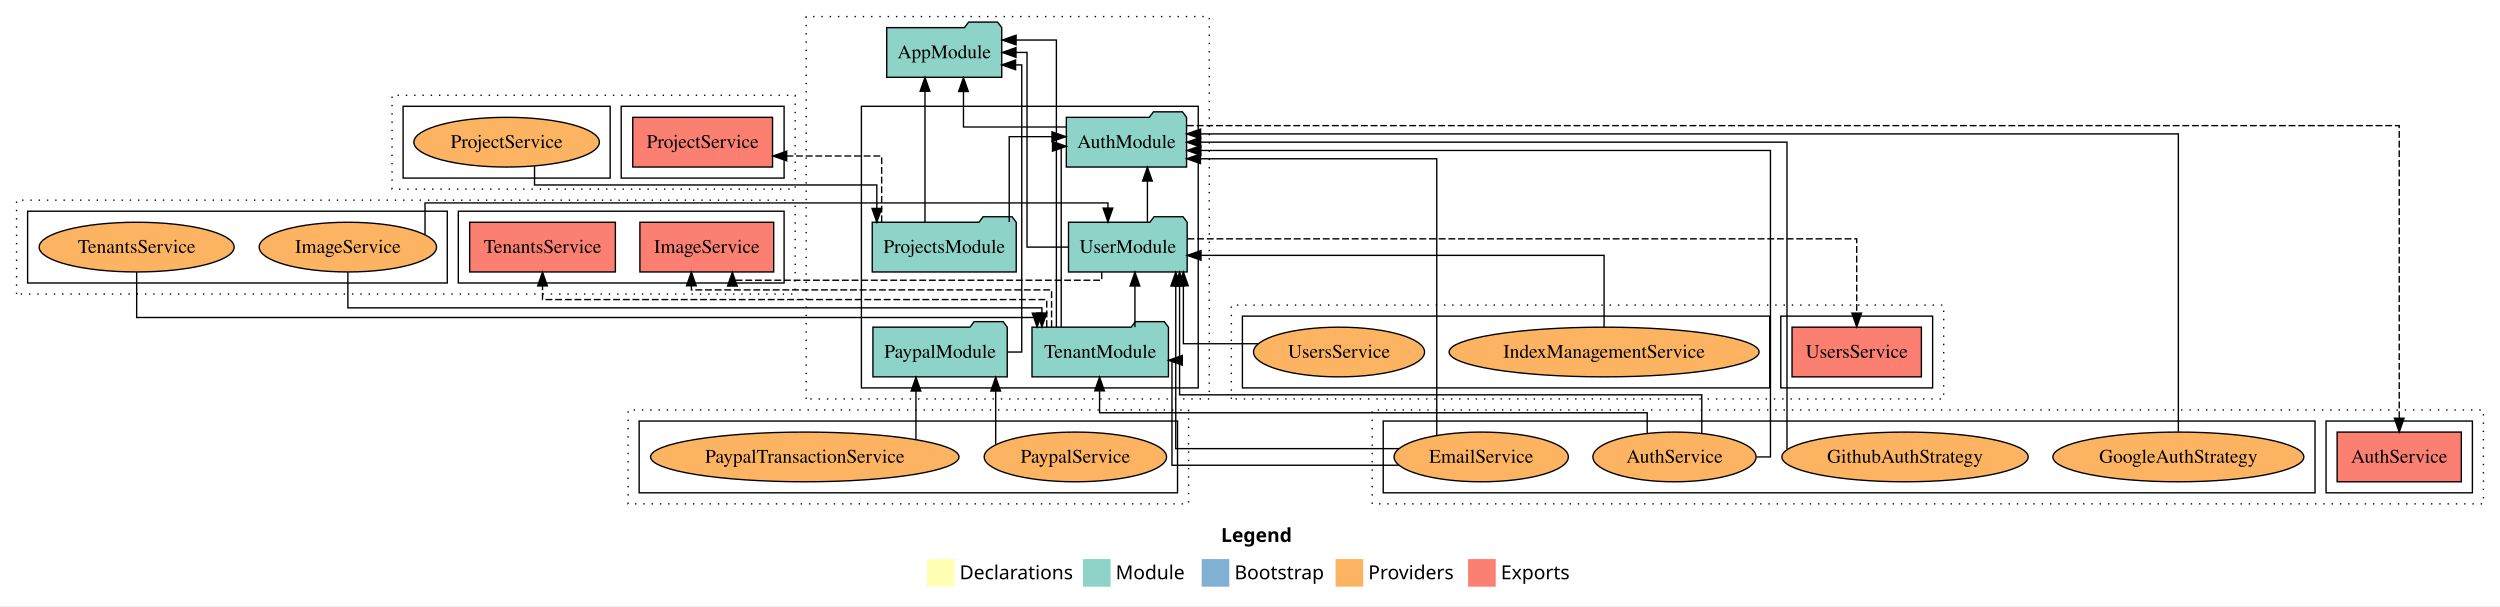
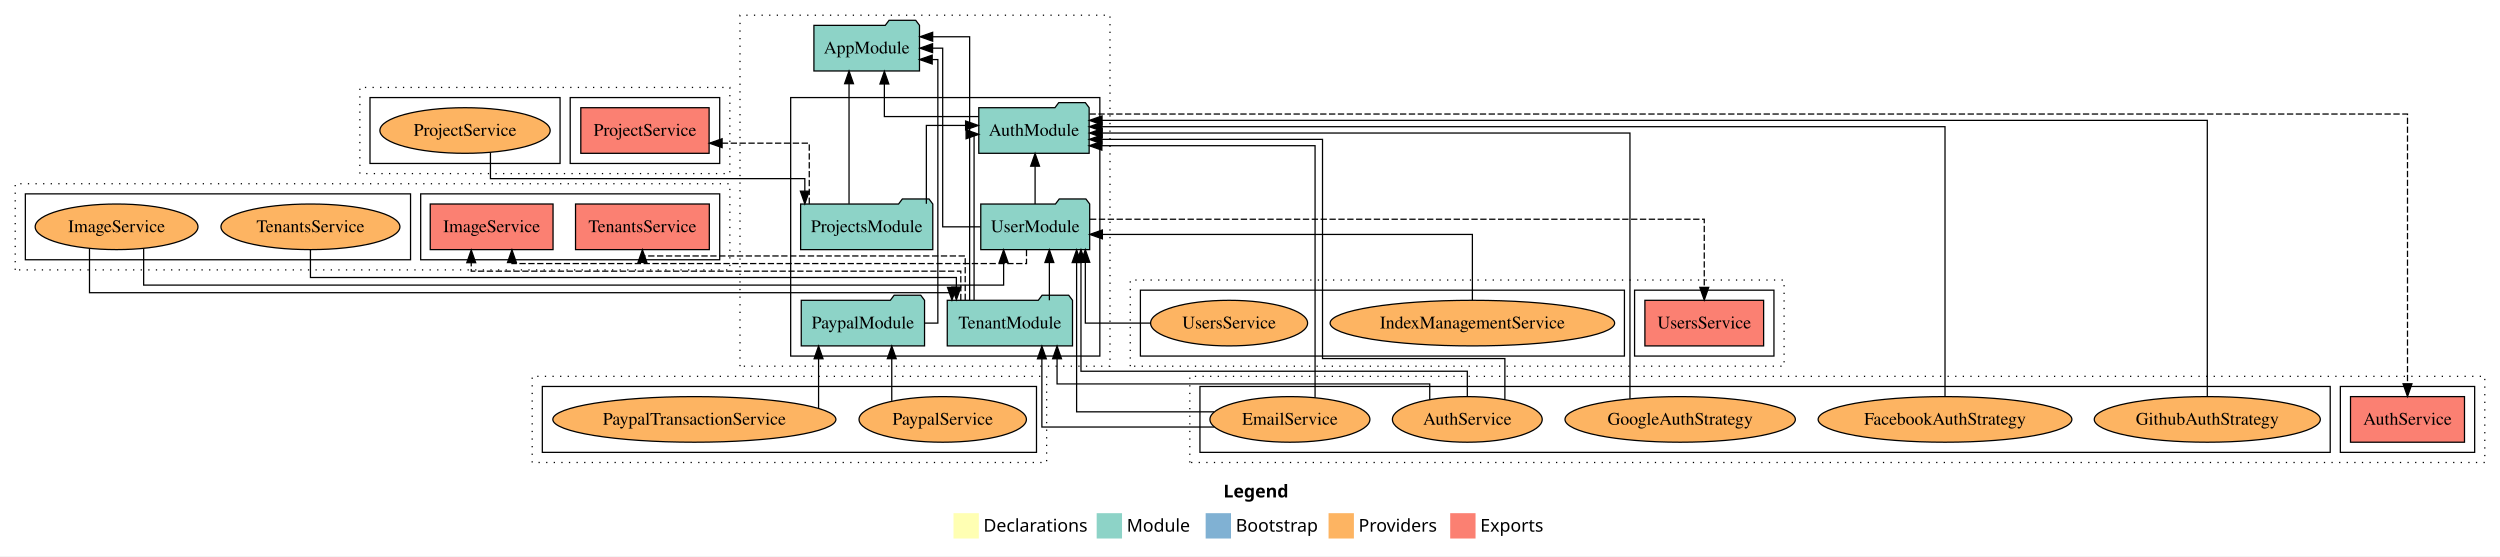
- <svg xmlns="http://www.w3.org/2000/svg" width="1811pt" height="439pt" viewBox="0.00 0.00 1811.00 439.00">
+ <svg xmlns="http://www.w3.org/2000/svg" width="1973pt" height="439pt" viewBox="0.00 0.00 1973.00 439.00">
  <g id="graph0" class="graph" transform="scale(1 1) rotate(0) translate(4 435)">
-     <polygon fill="white" stroke="transparent" points="-4,4 -4,-435 1807,-435 1807,4 -4,4" />
-     <text text-anchor="start" x="880.51" y="-42.4" font-family="Times-12" font-weight="bold" font-size="14.00">Legend</text>
-     <polygon fill="#ffffb3" stroke="transparent" points="667.5,-10 667.5,-30 687.5,-30 687.5,-10 667.5,-10" />
-     <text text-anchor="start" x="691.13" y="-15.4" font-family="Times-12" font-size="14.00">  Declarations</text>
-     <polygon fill="#8dd3c7" stroke="transparent" points="780.5,-10 780.5,-30 800.5,-30 800.5,-10 780.5,-10" />
-     <text text-anchor="start" x="804.23" y="-15.4" font-family="Times-12" font-size="14.00">  Module</text>
-     <polygon fill="#80b1d3" stroke="transparent" points="866.5,-10 866.5,-30 886.5,-30 886.5,-10 866.5,-10" />
-     <text text-anchor="start" x="890.28" y="-15.4" font-family="Times-12" font-size="14.00">  Bootstrap</text>
-     <polygon fill="#fdb462" stroke="transparent" points="963.5,-10 963.5,-30 983.5,-30 983.5,-10 963.5,-10" />
-     <text text-anchor="start" x="987.17" y="-15.4" font-family="Times-12" font-size="14.00">  Providers</text>
-     <polygon fill="#fb8072" stroke="transparent" points="1059.5,-10 1059.5,-30 1079.5,-30 1079.5,-10 1059.5,-10" />
-     <text text-anchor="start" x="1083.23" y="-15.4" font-family="Times-12" font-size="14.00">  Exports</text>
+     <polygon fill="white" stroke="transparent" points="-4,4 -4,-435 1969,-435 1969,4 -4,4" />
+     <text text-anchor="start" x="961.51" y="-42.4" font-family="Times-12" font-weight="bold" font-size="14.00">Legend</text>
+     <polygon fill="#ffffb3" stroke="transparent" points="748.5,-10 748.5,-30 768.5,-30 768.5,-10 748.5,-10" />
+     <text text-anchor="start" x="772.13" y="-15.4" font-family="Times-12" font-size="14.00">  Declarations</text>
+     <polygon fill="#8dd3c7" stroke="transparent" points="861.5,-10 861.5,-30 881.5,-30 881.5,-10 861.5,-10" />
+     <text text-anchor="start" x="885.23" y="-15.4" font-family="Times-12" font-size="14.00">  Module</text>
+     <polygon fill="#80b1d3" stroke="transparent" points="947.5,-10 947.5,-30 967.5,-30 967.5,-10 947.5,-10" />
+     <text text-anchor="start" x="971.28" y="-15.4" font-family="Times-12" font-size="14.00">  Bootstrap</text>
+     <polygon fill="#fdb462" stroke="transparent" points="1044.5,-10 1044.5,-30 1064.5,-30 1064.5,-10 1044.5,-10" />
+     <text text-anchor="start" x="1068.17" y="-15.4" font-family="Times-12" font-size="14.00">  Providers</text>
+     <polygon fill="#fb8072" stroke="transparent" points="1140.5,-10 1140.5,-30 1160.5,-30 1160.5,-10 1140.5,-10" />
+     <text text-anchor="start" x="1164.23" y="-15.4" font-family="Times-12" font-size="14.00">  Exports</text>
    <g id="clust1" class="cluster">
      <polygon fill="none" stroke="black" stroke-dasharray="1,5" points="580,-146 580,-423 872,-423 872,-146 580,-146" />
    </g>
    <g id="clust3" class="cluster">
      <polygon fill="none" stroke="black" points="620,-154 620,-358 864,-358 864,-154 620,-154" />
    </g>
    <g id="clust7" class="cluster">
-       <polygon fill="none" stroke="black" stroke-dasharray="1,5" points="990,-70 990,-138 1795,-138 1795,-70 990,-70" />
+       <polygon fill="none" stroke="black" stroke-dasharray="1,5" points="935,-70 935,-138 1957,-138 1957,-70 935,-70" />
    </g>
    <g id="clust10" class="cluster">
-       <polygon fill="none" stroke="black" points="1681,-78 1681,-130 1787,-130 1787,-78 1681,-78" />
+       <polygon fill="none" stroke="black" points="1843,-78 1843,-130 1949,-130 1949,-78 1843,-78" />
    </g>
    <g id="clust12" class="cluster">
-       <polygon fill="none" stroke="black" points="998,-78 998,-130 1673,-130 1673,-78 998,-78" />
+       <polygon fill="none" stroke="black" points="943,-78 943,-130 1835,-130 1835,-78 943,-78" />
    </g>
    <g id="clust13" class="cluster">
-       <polygon fill="none" stroke="black" stroke-dasharray="1,5" points="451,-70 451,-138 857,-138 857,-70 451,-70" />
+       <polygon fill="none" stroke="black" stroke-dasharray="1,5" points="416,-70 416,-138 822,-138 822,-70 416,-70" />
    </g>
    <g id="clust18" class="cluster">
-       <polygon fill="none" stroke="black" points="459,-78 459,-130 849,-130 849,-78 459,-78" />
+       <polygon fill="none" stroke="black" points="424,-78 424,-130 814,-130 814,-78 424,-78" />
    </g>
    <g id="clust19" class="cluster">
      <polygon fill="none" stroke="black" stroke-dasharray="1,5" points="280,-298 280,-366 572,-366 572,-298 280,-298" />
    </g>
    <g id="clust22" class="cluster">
      <polygon fill="none" stroke="black" points="446,-306 446,-358 564,-358 564,-306 446,-306" />
    </g>
    <g id="clust24" class="cluster">
      <polygon fill="none" stroke="black" points="288,-306 288,-358 438,-358 438,-306 288,-306" />
    </g>
    <g id="clust25" class="cluster">
      <polygon fill="none" stroke="black" stroke-dasharray="1,5" points="8,-222 8,-290 572,-290 572,-222 8,-222" />
    </g>
    <g id="clust28" class="cluster">
      <polygon fill="none" stroke="black" points="328,-230 328,-282 564,-282 564,-230 328,-230" />
    </g>
    <g id="clust30" class="cluster">
      <polygon fill="none" stroke="black" points="16,-230 16,-282 320,-282 320,-230 16,-230" />
    </g>
    <g id="clust31" class="cluster">
      <polygon fill="none" stroke="black" stroke-dasharray="1,5" points="888,-146 888,-214 1404,-214 1404,-146 888,-146" />
    </g>
    <g id="clust34" class="cluster">
      <polygon fill="none" stroke="black" points="1286,-154 1286,-206 1396,-206 1396,-154 1286,-154" />
    </g>
    <g id="clust36" class="cluster">
      <polygon fill="none" stroke="black" points="896,-154 896,-206 1278,-206 1278,-154 896,-154" />
    </g>
    <g id="node1" class="node">
      <polygon fill="#8dd3c7" stroke="black" points="855.55,-350 852.55,-354 831.55,-354 828.55,-350 768.45,-350 768.45,-314 855.55,-314 855.55,-350" />
      <text text-anchor="middle" x="812" y="-327.8" font-family="Times,serif" font-size="14.00">AuthModule</text>
    </g>
    <g id="node6" class="node">
      <polygon fill="#8dd3c7" stroke="black" points="721.66,-415 718.66,-419 697.66,-419 694.66,-415 638.34,-415 638.34,-379 721.66,-379 721.66,-415" />
      <text text-anchor="middle" x="680" y="-392.8" font-family="Times,serif" font-size="14.00">AppModule</text>
    </g>
    <g id="edge1" class="edge">
      <path fill="none" stroke="black" d="M768.38,-343C734.75,-343 693.94,-343 693.94,-343 693.94,-343 693.94,-368.72 693.94,-368.72" />
      <polygon fill="black" stroke="black" points="690.44,-368.72 693.94,-378.72 697.44,-368.72 690.44,-368.72" />
    </g>
    <g id="node7" class="node">
-       <polygon fill="#fb8072" stroke="black" points="1778.98,-122 1689.02,-122 1689.02,-86 1778.98,-86 1778.98,-122" />
-       <text text-anchor="middle" x="1734" y="-99.8" font-family="Times,serif" font-size="14.00">AuthService </text>
+       <polygon fill="#fb8072" stroke="black" points="1940.98,-122 1851.02,-122 1851.02,-86 1940.98,-86 1940.98,-122" />
+       <text text-anchor="middle" x="1896" y="-99.8" font-family="Times,serif" font-size="14.00">AuthService </text>
    </g>
    <g id="edge9" class="edge">
-       <path fill="none" stroke="black" stroke-dasharray="5,2" d="M855.85,-344C1039.08,-344 1734,-344 1734,-344 1734,-344 1734,-132.04 1734,-132.04" />
-       <polygon fill="black" stroke="black" points="1737.5,-132.04 1734,-122.04 1730.5,-132.04 1737.5,-132.04" />
+       <path fill="none" stroke="black" stroke-dasharray="5,2" d="M855.84,-345C1058.64,-345 1896,-345 1896,-345 1896,-345 1896,-132.11 1896,-132.11" />
+       <polygon fill="black" stroke="black" points="1899.5,-132.11 1896,-122.11 1892.5,-132.11 1899.5,-132.11" />
    </g>
    <g id="node2" class="node">
      <polygon fill="#8dd3c7" stroke="black" points="725.65,-198 722.65,-202 701.65,-202 698.65,-198 628.35,-198 628.35,-162 725.65,-162 725.65,-198" />
      <text text-anchor="middle" x="677" y="-175.8" font-family="Times,serif" font-size="14.00">PaypalModule</text>
    </g>
    <g id="edge2" class="edge">
      <path fill="none" stroke="black" d="M725.84,-180C731.97,-180 736.15,-180 736.15,-180 736.15,-180 736.15,-388 736.15,-388 736.15,-388 731.69,-388 731.69,-388" />
      <polygon fill="black" stroke="black" points="731.69,-384.5 721.69,-388 731.69,-391.5 731.69,-384.5" />
    </g>
    <g id="node3" class="node">
      <polygon fill="#8dd3c7" stroke="black" points="732.15,-274 729.15,-278 708.15,-278 705.15,-274 627.85,-274 627.85,-238 732.15,-238 732.15,-274" />
      <text text-anchor="middle" x="680" y="-251.8" font-family="Times,serif" font-size="14.00">ProjectsModule</text>
    </g>
    <g id="edge6" class="edge">
      <path fill="none" stroke="black" d="M727.08,-274.15C727.08,-297.76 727.08,-336 727.08,-336 727.08,-336 758.05,-336 758.05,-336" />
      <polygon fill="black" stroke="black" points="758.05,-339.5 768.05,-336 758.05,-332.5 758.05,-339.5" />
    </g>
    <g id="edge3" class="edge">
      <path fill="none" stroke="black" d="M666.06,-274.14C666.06,-274.14 666.06,-368.93 666.06,-368.93" />
      <polygon fill="black" stroke="black" points="662.56,-368.92 666.06,-378.93 669.56,-368.93 662.56,-368.92" />
    </g>
-     <g id="node14" class="node">
+     <g id="node15" class="node">
      <polygon fill="#fb8072" stroke="black" points="555.63,-350 454.37,-350 454.37,-314 555.63,-314 555.63,-350" />
      <text text-anchor="middle" x="505" y="-327.8" font-family="Times,serif" font-size="14.00">ProjectService </text>
    </g>
-     <g id="edge16" class="edge">
+     <g id="edge17" class="edge">
      <path fill="none" stroke="black" stroke-dasharray="5,2" d="M634.67,-274.03C634.67,-293.58 634.67,-322 634.67,-322 634.67,-322 565.88,-322 565.88,-322" />
      <polygon fill="black" stroke="black" points="565.88,-318.5 555.88,-322 565.88,-325.5 565.88,-318.5" />
    </g>
    <g id="node4" class="node">
      <polygon fill="#8dd3c7" stroke="black" points="842.42,-198 839.42,-202 818.42,-202 815.42,-198 743.58,-198 743.58,-162 842.42,-162 842.42,-198" />
      <text text-anchor="middle" x="793" y="-175.8" font-family="Times,serif" font-size="14.00">TenantModule</text>
    </g>
    <g id="edge7" class="edge">
      <path fill="none" stroke="black" d="M764.74,-198.27C764.74,-238.06 764.74,-329 764.74,-329 764.74,-329 765.11,-329 765.11,-329" />
      <polygon fill="black" stroke="black" points="758.44,-332.5 768.44,-329 758.44,-325.5 758.44,-332.5" />
    </g>
    <g id="node5" class="node">
      <polygon fill="#8dd3c7" stroke="black" points="855.98,-274 852.98,-278 831.98,-278 828.98,-274 770.02,-274 770.02,-238 855.98,-238 855.98,-274" />
      <text text-anchor="middle" x="813" y="-251.8" font-family="Times,serif" font-size="14.00">UserModule</text>
    </g>
-     <g id="edge24" class="edge">
-       <path fill="none" stroke="black" d="M818.14,-198.01C818.14,-198.01 818.14,-227.85 818.14,-227.85" />
-       <polygon fill="black" stroke="black" points="814.64,-227.85 818.14,-237.85 821.64,-227.85 814.64,-227.85" />
+     <g id="edge25" class="edge">
+       <path fill="none" stroke="black" d="M824.16,-198.01C824.16,-198.01 824.16,-227.85 824.16,-227.85" />
+       <polygon fill="black" stroke="black" points="820.66,-227.85 824.16,-237.85 827.66,-227.85 820.66,-227.85" />
    </g>
    <g id="edge4" class="edge">
      <path fill="none" stroke="black" d="M761.24,-198.11C761.24,-251.74 761.24,-406 761.24,-406 761.24,-406 732.05,-406 732.05,-406" />
      <polygon fill="black" stroke="black" points="732.05,-402.5 722.05,-406 732.05,-409.5 732.05,-402.5" />
    </g>
-     <g id="node16" class="node">
-       <polygon fill="#fb8072" stroke="black" points="556.46,-274 459.54,-274 459.54,-238 556.46,-238 556.46,-274" />
-       <text text-anchor="middle" x="508" y="-251.8" font-family="Times,serif" font-size="14.00">ImageService </text>
-     </g>
-     <g id="edge18" class="edge">
-       <path fill="none" stroke="black" stroke-dasharray="5,2" d="M757.75,-198.04C757.75,-210.56 757.75,-225 757.75,-225 757.75,-225 496.84,-225 496.84,-225 496.84,-225 496.84,-227.97 496.84,-227.97" />
-       <polygon fill="black" stroke="black" points="493.34,-227.97 496.84,-237.97 500.34,-227.97 493.34,-227.97" />
-     </g>
    <g id="node17" class="node">
-       <polygon fill="#fb8072" stroke="black" points="441.79,-274 336.21,-274 336.21,-238 441.79,-238 441.79,-274" />
-       <text text-anchor="middle" x="389" y="-251.8" font-family="Times,serif" font-size="14.00">TenantsService </text>
+       <polygon fill="#fb8072" stroke="black" points="432.46,-274 335.54,-274 335.54,-238 432.46,-238 432.46,-274" />
+       <text text-anchor="middle" x="384" y="-251.8" font-family="Times,serif" font-size="14.00">ImageService </text>
    </g>
    <g id="edge19" class="edge">
-       <path fill="none" stroke="black" stroke-dasharray="5,2" d="M754.26,-198.11C754.26,-207.9 754.26,-218 754.26,-218 754.26,-218 389,-218 389,-218 389,-218 389,-227.89 389,-227.89" />
-       <polygon fill="black" stroke="black" points="385.5,-227.89 389,-237.89 392.5,-227.89 385.5,-227.89" />
+       <path fill="none" stroke="black" stroke-dasharray="5,2" d="M754.26,-198.1C754.26,-209.09 754.26,-221 754.26,-221 754.26,-221 367.9,-221 367.9,-221 367.9,-221 367.9,-227.68 367.9,-227.68" />
+       <polygon fill="black" stroke="black" points="364.4,-227.68 367.9,-237.68 371.4,-227.68 364.4,-227.68" />
+     </g>
+     <g id="node18" class="node">
+       <polygon fill="#fb8072" stroke="black" points="555.79,-274 450.21,-274 450.21,-238 555.79,-238 555.79,-274" />
+       <text text-anchor="middle" x="503" y="-251.8" font-family="Times,serif" font-size="14.00">TenantsService </text>
+     </g>
+     <g id="edge20" class="edge">
+       <path fill="none" stroke="black" stroke-dasharray="5,2" d="M757.75,-198.24C757.75,-213.57 757.75,-233 757.75,-233 757.75,-233 503,-233 503,-233 503,-233 503,-233.49 503,-233.49" />
+       <polygon fill="black" stroke="black" points="499.5,-227.88 503,-237.88 506.5,-227.88 499.5,-227.88" />
    </g>
    <g id="edge8" class="edge">
-       <path fill="none" stroke="black" d="M827.19,-274.01C827.19,-274.01 827.19,-303.85 827.19,-303.85" />
-       <polygon fill="black" stroke="black" points="823.69,-303.85 827.19,-313.85 830.69,-303.85 823.69,-303.85" />
+       <path fill="none" stroke="black" d="M812.89,-274.01C812.89,-274.01 812.89,-303.85 812.89,-303.85" />
+       <polygon fill="black" stroke="black" points="809.39,-303.85 812.89,-313.85 816.39,-303.85 809.39,-303.85" />
    </g>
    <g id="edge5" class="edge">
      <path fill="none" stroke="black" d="M769.67,-256C753.95,-256 739.97,-256 739.97,-256 739.97,-256 739.97,-397 739.97,-397 739.97,-397 731.98,-397 731.98,-397" />
      <polygon fill="black" stroke="black" points="731.98,-393.5 721.98,-397 731.98,-400.5 731.98,-393.5" />
    </g>
-     <g id="edge25" class="edge">
-       <path fill="none" stroke="black" stroke-dasharray="5,2" d="M794.08,-237.81C794.08,-234.46 794.08,-232 794.08,-232 794.08,-232 526.53,-232 526.53,-232 526.53,-232 526.53,-232.58 526.53,-232.58" />
-       <polygon fill="black" stroke="black" points="523.03,-227.81 526.53,-237.81 530.03,-227.81 523.03,-227.81" />
-     </g>
-     <g id="node20" class="node">
+     <g id="edge26" class="edge">
+       <path fill="none" stroke="black" stroke-dasharray="5,2" d="M806.11,-237.8C806.11,-231.97 806.11,-227 806.11,-227 806.11,-227 400.02,-227 400.02,-227 400.02,-227 400.02,-228.08 400.02,-228.08" />
+       <polygon fill="black" stroke="black" points="396.52,-227.8 400.02,-237.8 403.52,-227.8 396.52,-227.8" />
+     </g>
+     <g id="node21" class="node">
      <polygon fill="#fb8072" stroke="black" points="1387.85,-198 1294.15,-198 1294.15,-162 1387.85,-162 1387.85,-198" />
      <text text-anchor="middle" x="1341" y="-175.8" font-family="Times,serif" font-size="14.00">UsersService </text>
    </g>
-     <g id="edge26" class="edge">
+     <g id="edge27" class="edge">
      <path fill="none" stroke="black" stroke-dasharray="5,2" d="M856.21,-262C982.31,-262 1341,-262 1341,-262 1341,-262 1341,-208.2 1341,-208.2" />
      <polygon fill="black" stroke="black" points="1344.5,-208.2 1341,-198.2 1337.5,-208.2 1344.5,-208.2" />
    </g>
    <g id="node8" class="node">
-       <ellipse fill="#fdb462" stroke="black" cx="1209" cy="-104" rx="59.11" ry="18" />
-       <text text-anchor="middle" x="1209" y="-99.8" font-family="Times,serif" font-size="14.00">AuthService</text>
+       <ellipse fill="#fdb462" stroke="black" cx="1154" cy="-104" rx="59.11" ry="18" />
+       <text text-anchor="middle" x="1154" y="-99.8" font-family="Times,serif" font-size="14.00">AuthService</text>
    </g>
    <g id="edge10" class="edge">
-       <path fill="none" stroke="black" d="M1268.56,-104C1274.57,-104 1278.52,-104 1278.52,-104 1278.52,-104 1278.52,-326 1278.52,-326 1278.52,-326 865.89,-326 865.89,-326" />
-       <polygon fill="black" stroke="black" points="865.89,-322.5 855.89,-326 865.89,-329.5 865.89,-322.5" />
-     </g>
-     <g id="edge20" class="edge">
-       <path fill="none" stroke="black" d="M1189.23,-121.12C1189.23,-128.73 1189.23,-136 1189.23,-136 1189.23,-136 792.53,-136 792.53,-136 792.53,-136 792.53,-151.85 792.53,-151.85" />
-       <polygon fill="black" stroke="black" points="789.03,-151.85 792.53,-161.85 796.03,-151.85 789.03,-151.85" />
-     </g>
-     <g id="edge27" class="edge">
-       <path fill="none" stroke="black" d="M1228.77,-121.01C1228.77,-133.76 1228.77,-149 1228.77,-149 1228.77,-149 850.48,-149 850.48,-149 850.48,-149 850.48,-227.85 850.48,-227.85" />
-       <polygon fill="black" stroke="black" points="846.98,-227.85 850.48,-237.85 853.98,-227.85 846.98,-227.85" />
+       <path fill="none" stroke="black" d="M1183.65,-119.72C1183.65,-133.72 1183.65,-152 1183.65,-152 1183.65,-152 1039.73,-152 1039.73,-152 1039.73,-152 1039.73,-325 1039.73,-325 1039.73,-325 865.64,-325 865.64,-325" />
+       <polygon fill="black" stroke="black" points="865.64,-321.5 855.64,-325 865.64,-328.5 865.64,-321.5" />
+     </g>
+     <g id="edge21" class="edge">
+       <path fill="none" stroke="black" d="M1124.35,-119.64C1124.35,-126.05 1124.35,-132 1124.35,-132 1124.35,-132 830.23,-132 830.23,-132 830.23,-132 830.23,-151.85 830.23,-151.85" />
+       <polygon fill="black" stroke="black" points="826.73,-151.85 830.23,-161.85 833.73,-151.85 826.73,-151.85" />
+     </g>
+     <g id="edge28" class="edge">
+       <path fill="none" stroke="black" d="M1154,-122.11C1154,-131.9 1154,-142 1154,-142 1154,-142 849.1,-142 849.1,-142 849.1,-142 849.1,-227.94 849.1,-227.94" />
+       <polygon fill="black" stroke="black" points="845.6,-227.94 849.1,-237.94 852.6,-227.94 845.6,-227.94" />
    </g>
    <g id="node9" class="node">
-       <ellipse fill="#fdb462" stroke="black" cx="1069" cy="-104" rx="63.12" ry="18" />
-       <text text-anchor="middle" x="1069" y="-99.8" font-family="Times,serif" font-size="14.00">EmailService</text>
+       <ellipse fill="#fdb462" stroke="black" cx="1014" cy="-104" rx="63.12" ry="18" />
+       <text text-anchor="middle" x="1014" y="-99.8" font-family="Times,serif" font-size="14.00">EmailService</text>
    </g>
    <g id="edge11" class="edge">
-       <path fill="none" stroke="black" d="M1036.79,-119.53C1036.79,-169.06 1036.79,-320 1036.79,-320 1036.79,-320 865.61,-320 865.61,-320" />
-       <polygon fill="black" stroke="black" points="865.61,-316.5 855.61,-320 865.61,-323.5 865.61,-316.5" />
-     </g>
-     <g id="edge21" class="edge">
-       <path fill="none" stroke="black" d="M1009.26,-98C942.89,-98 844.97,-98 844.97,-98 844.97,-98 844.97,-174 844.97,-174 844.97,-174 844.72,-174 844.72,-174" />
-       <polygon fill="black" stroke="black" points="852.46,-170.5 842.46,-174 852.46,-177.5 852.46,-170.5" />
-     </g>
-     <g id="edge28" class="edge">
-       <path fill="none" stroke="black" d="M1009.41,-110C943.87,-110 847.72,-110 847.72,-110 847.72,-110 847.72,-227.8 847.72,-227.8" />
-       <polygon fill="black" stroke="black" points="844.22,-227.8 847.72,-237.8 851.22,-227.8 844.22,-227.8" />
+       <path fill="none" stroke="black" d="M1033.85,-121.31C1033.85,-172.57 1033.85,-320 1033.85,-320 1033.85,-320 865.57,-320 865.57,-320" />
+       <polygon fill="black" stroke="black" points="865.57,-316.5 855.57,-320 865.57,-323.5 865.57,-316.5" />
+     </g>
+     <g id="edge22" class="edge">
+       <path fill="none" stroke="black" d="M954.47,-98C896.88,-98 818.25,-98 818.25,-98 818.25,-98 818.25,-151.8 818.25,-151.8" />
+       <polygon fill="black" stroke="black" points="814.75,-151.8 818.25,-161.8 821.75,-151.8 814.75,-151.8" />
+     </g>
+     <g id="edge29" class="edge">
+       <path fill="none" stroke="black" d="M954.17,-110C905.79,-110 845.66,-110 845.66,-110 845.66,-110 845.66,-227.8 845.66,-227.8" />
+       <polygon fill="black" stroke="black" points="842.16,-227.8 845.66,-237.8 849.16,-227.8 842.16,-227.8" />
    </g>
    <g id="node10" class="node">
-       <ellipse fill="#fdb462" stroke="black" cx="1376" cy="-104" rx="89.21" ry="18" />
-       <text text-anchor="middle" x="1376" y="-99.8" font-family="Times,serif" font-size="14.00">GithubAuthStrategy</text>
+       <ellipse fill="#fdb462" stroke="black" cx="1531" cy="-104" rx="100.14" ry="18" />
+       <text text-anchor="middle" x="1531" y="-99.8" font-family="Times,serif" font-size="14.00">FacebookAuthStrategy</text>
    </g>
    <g id="edge12" class="edge">
-       <path fill="none" stroke="black" d="M1290.49,-109.64C1290.49,-144.75 1290.49,-332 1290.49,-332 1290.49,-332 865.73,-332 865.73,-332" />
-       <polygon fill="black" stroke="black" points="865.73,-328.5 855.73,-332 865.73,-335.5 865.73,-328.5" />
+       <path fill="none" stroke="black" d="M1531,-122.13C1531,-176.58 1531,-335 1531,-335 1531,-335 865.63,-335 865.63,-335" />
+       <polygon fill="black" stroke="black" points="865.63,-331.5 855.63,-335 865.63,-338.5 865.63,-331.5" />
    </g>
    <g id="node11" class="node">
-       <ellipse fill="#fdb462" stroke="black" cx="1574" cy="-104" rx="90.91" ry="18" />
-       <text text-anchor="middle" x="1574" y="-99.8" font-family="Times,serif" font-size="14.00">GoogleAuthStrategy</text>
+       <ellipse fill="#fdb462" stroke="black" cx="1738" cy="-104" rx="89.21" ry="18" />
+       <text text-anchor="middle" x="1738" y="-99.8" font-family="Times,serif" font-size="14.00">GithubAuthStrategy</text>
    </g>
    <g id="edge13" class="edge">
-       <path fill="none" stroke="black" d="M1574,-122.36C1574,-177.52 1574,-338 1574,-338 1574,-338 865.71,-338 865.71,-338" />
-       <polygon fill="black" stroke="black" points="865.71,-334.5 855.71,-338 865.71,-341.5 865.71,-334.5" />
+       <path fill="none" stroke="black" d="M1738,-122.13C1738,-177.39 1738,-340 1738,-340 1738,-340 865.73,-340 865.73,-340" />
+       <polygon fill="black" stroke="black" points="865.73,-336.5 855.73,-340 865.73,-343.5 865.73,-336.5" />
    </g>
    <g id="node12" class="node">
-       <ellipse fill="#fdb462" stroke="black" cx="775" cy="-104" rx="66.05" ry="18" />
-       <text text-anchor="middle" x="775" y="-99.8" font-family="Times,serif" font-size="14.00">PaypalService</text>
+       <ellipse fill="#fdb462" stroke="black" cx="1322" cy="-104" rx="90.91" ry="18" />
+       <text text-anchor="middle" x="1322" y="-99.8" font-family="Times,serif" font-size="14.00">GoogleAuthStrategy</text>
    </g>
    <g id="edge14" class="edge">
-       <path fill="none" stroke="black" d="M717.28,-113.02C717.28,-113.02 717.28,-151.74 717.28,-151.74" />
-       <polygon fill="black" stroke="black" points="713.78,-151.74 717.28,-161.74 720.78,-151.74 713.78,-151.74" />
+       <path fill="none" stroke="black" d="M1282.36,-120.25C1282.36,-172.07 1282.36,-330 1282.36,-330 1282.36,-330 865.83,-330 865.83,-330" />
+       <polygon fill="black" stroke="black" points="865.83,-326.5 855.83,-330 865.83,-333.5 865.83,-326.5" />
    </g>
    <g id="node13" class="node">
-       <ellipse fill="#fdb462" stroke="black" cx="579" cy="-104" rx="111.71" ry="18" />
-       <text text-anchor="middle" x="579" y="-99.8" font-family="Times,serif" font-size="14.00">PaypalTransactionService</text>
+       <ellipse fill="#fdb462" stroke="black" cx="740" cy="-104" rx="66.05" ry="18" />
+       <text text-anchor="middle" x="740" y="-99.8" font-family="Times,serif" font-size="14.00">PaypalService</text>
    </g>
    <g id="edge15" class="edge">
-       <path fill="none" stroke="black" d="M659.52,-116.55C659.52,-116.55 659.52,-151.74 659.52,-151.74" />
-       <polygon fill="black" stroke="black" points="656.02,-151.74 659.52,-161.74 663.02,-151.74 656.02,-151.74" />
-     </g>
-     <g id="node15" class="node">
+       <path fill="none" stroke="black" d="M699.78,-118.65C699.78,-118.65 699.78,-151.9 699.78,-151.9" />
+       <polygon fill="black" stroke="black" points="696.28,-151.9 699.78,-161.9 703.28,-151.9 696.28,-151.9" />
+     </g>
+     <g id="node14" class="node">
+       <ellipse fill="#fdb462" stroke="black" cx="544" cy="-104" rx="111.71" ry="18" />
+       <text text-anchor="middle" x="544" y="-99.8" font-family="Times,serif" font-size="14.00">PaypalTransactionService</text>
+     </g>
+     <g id="edge16" class="edge">
+       <path fill="none" stroke="black" d="M642.02,-112.72C642.02,-112.72 642.02,-151.88 642.02,-151.88" />
+       <polygon fill="black" stroke="black" points="638.52,-151.88 642.02,-161.88 645.52,-151.88 638.52,-151.88" />
+     </g>
+     <g id="node16" class="node">
      <ellipse fill="#fdb462" stroke="black" cx="363" cy="-332" rx="67.19" ry="18" />
      <text text-anchor="middle" x="363" y="-327.8" font-family="Times,serif" font-size="14.00">ProjectService</text>
    </g>
-     <g id="edge17" class="edge">
-       <path fill="none" stroke="black" d="M383.22,-314.69C383.22,-307.59 383.22,-301 383.22,-301 383.22,-301 631.17,-301 631.17,-301 631.17,-301 631.17,-284.04 631.17,-284.04" />
-       <polygon fill="black" stroke="black" points="634.67,-284.04 631.17,-274.04 627.67,-284.04 634.67,-284.04" />
-     </g>
-     <g id="node18" class="node">
-       <ellipse fill="#fdb462" stroke="black" cx="248" cy="-256" rx="64.24" ry="18" />
-       <text text-anchor="middle" x="248" y="-251.8" font-family="Times,serif" font-size="14.00">ImageService</text>
-     </g>
-     <g id="edge22" class="edge">
-       <path fill="none" stroke="black" d="M248,-237.85C248,-225.73 248,-212 248,-212 248,-212 750.77,-212 750.77,-212 750.77,-212 750.77,-208.24 750.77,-208.24" />
-       <polygon fill="black" stroke="black" points="754.27,-208.24 750.77,-198.24 747.27,-208.24 754.27,-208.24" />
-     </g>
-     <g id="edge29" class="edge">
-       <path fill="none" stroke="black" d="M303.89,-265.08C303.89,-274.54 303.89,-288 303.89,-288 303.89,-288 798.6,-288 798.6,-288 798.6,-288 798.6,-284.24 798.6,-284.24" />
-       <polygon fill="black" stroke="black" points="802.1,-284.24 798.6,-274.24 795.1,-284.24 802.1,-284.24" />
+     <g id="edge18" class="edge">
+       <path fill="none" stroke="black" d="M383.06,-314.78C383.06,-304.72 383.06,-294 383.06,-294 383.06,-294 631.17,-294 631.17,-294 631.17,-294 631.17,-284.11 631.17,-284.11" />
+       <polygon fill="black" stroke="black" points="634.67,-284.11 631.17,-274.11 627.67,-284.11 634.67,-284.11" />
    </g>
    <g id="node19" class="node">
-       <ellipse fill="#fdb462" stroke="black" cx="95" cy="-256" rx="70.62" ry="18" />
-       <text text-anchor="middle" x="95" y="-251.8" font-family="Times,serif" font-size="14.00">TenantsService</text>
+       <ellipse fill="#fdb462" stroke="black" cx="88" cy="-256" rx="64.24" ry="18" />
+       <text text-anchor="middle" x="88" y="-251.8" font-family="Times,serif" font-size="14.00">ImageService</text>
    </g>
    <g id="edge23" class="edge">
-       <path fill="none" stroke="black" d="M95,-237.88C95,-223.22 95,-205 95,-205 95,-205 747.28,-205 747.28,-205 747.28,-205 747.28,-204.32 747.28,-204.32" />
-       <polygon fill="black" stroke="black" points="750.78,-208.17 747.28,-198.17 743.78,-208.17 750.78,-208.17" />
-     </g>
-     <g id="node21" class="node">
+       <path fill="none" stroke="black" d="M66.63,-238.97C66.63,-223.81 66.63,-204 66.63,-204 66.63,-204 747.28,-204 747.28,-204 747.28,-204 747.28,-203.42 747.28,-203.42" />
+       <polygon fill="black" stroke="black" points="750.78,-208.19 747.28,-198.19 743.78,-208.19 750.78,-208.19" />
+     </g>
+     <g id="edge30" class="edge">
+       <path fill="none" stroke="black" d="M109.37,-238.87C109.37,-225.79 109.37,-210 109.37,-210 109.37,-210 788.06,-210 788.06,-210 788.06,-210 788.06,-227.82 788.06,-227.82" />
+       <polygon fill="black" stroke="black" points="784.56,-227.82 788.06,-237.82 791.56,-227.82 784.56,-227.82" />
+     </g>
+     <g id="node20" class="node">
+       <ellipse fill="#fdb462" stroke="black" cx="241" cy="-256" rx="70.62" ry="18" />
+       <text text-anchor="middle" x="241" y="-251.8" font-family="Times,serif" font-size="14.00">TenantsService</text>
+     </g>
+     <g id="edge24" class="edge">
+       <path fill="none" stroke="black" d="M241,-237.87C241,-227.29 241,-216 241,-216 241,-216 750.77,-216 750.77,-216 750.77,-216 750.77,-208.42 750.77,-208.42" />
+       <polygon fill="black" stroke="black" points="754.27,-208.42 750.77,-198.42 747.27,-208.42 754.27,-208.42" />
+     </g>
+     <g id="node22" class="node">
      <ellipse fill="#fdb462" stroke="black" cx="1158" cy="-180" rx="112.28" ry="18" />
      <text text-anchor="middle" x="1158" y="-175.8" font-family="Times,serif" font-size="14.00">IndexManagementService</text>
    </g>
-     <g id="edge30" class="edge">
+     <g id="edge31" class="edge">
      <path fill="none" stroke="black" d="M1158,-198.03C1158,-218.77 1158,-250 1158,-250 1158,-250 866,-250 866,-250" />
      <polygon fill="black" stroke="black" points="866,-246.5 856,-250 866,-253.5 866,-246.5" />
    </g>
-     <g id="node22" class="node">
+     <g id="node23" class="node">
      <ellipse fill="#fdb462" stroke="black" cx="966" cy="-180" rx="61.95" ry="18" />
      <text text-anchor="middle" x="966" y="-175.8" font-family="Times,serif" font-size="14.00">UsersService</text>
    </g>
-     <g id="edge31" class="edge">
-       <path fill="none" stroke="black" d="M907.3,-186C879.9,-186 853.23,-186 853.23,-186 853.23,-186 853.23,-227.97 853.23,-227.97" />
-       <polygon fill="black" stroke="black" points="849.73,-227.97 853.23,-237.97 856.73,-227.97 849.73,-227.97" />
+     <g id="edge32" class="edge">
+       <path fill="none" stroke="black" d="M903.96,-180C877.47,-180 852.54,-180 852.54,-180 852.54,-180 852.54,-227.99 852.54,-227.99" />
+       <polygon fill="black" stroke="black" points="849.04,-227.99 852.54,-237.99 856.04,-227.99 849.04,-227.99" />
    </g>
  </g>
</svg>
